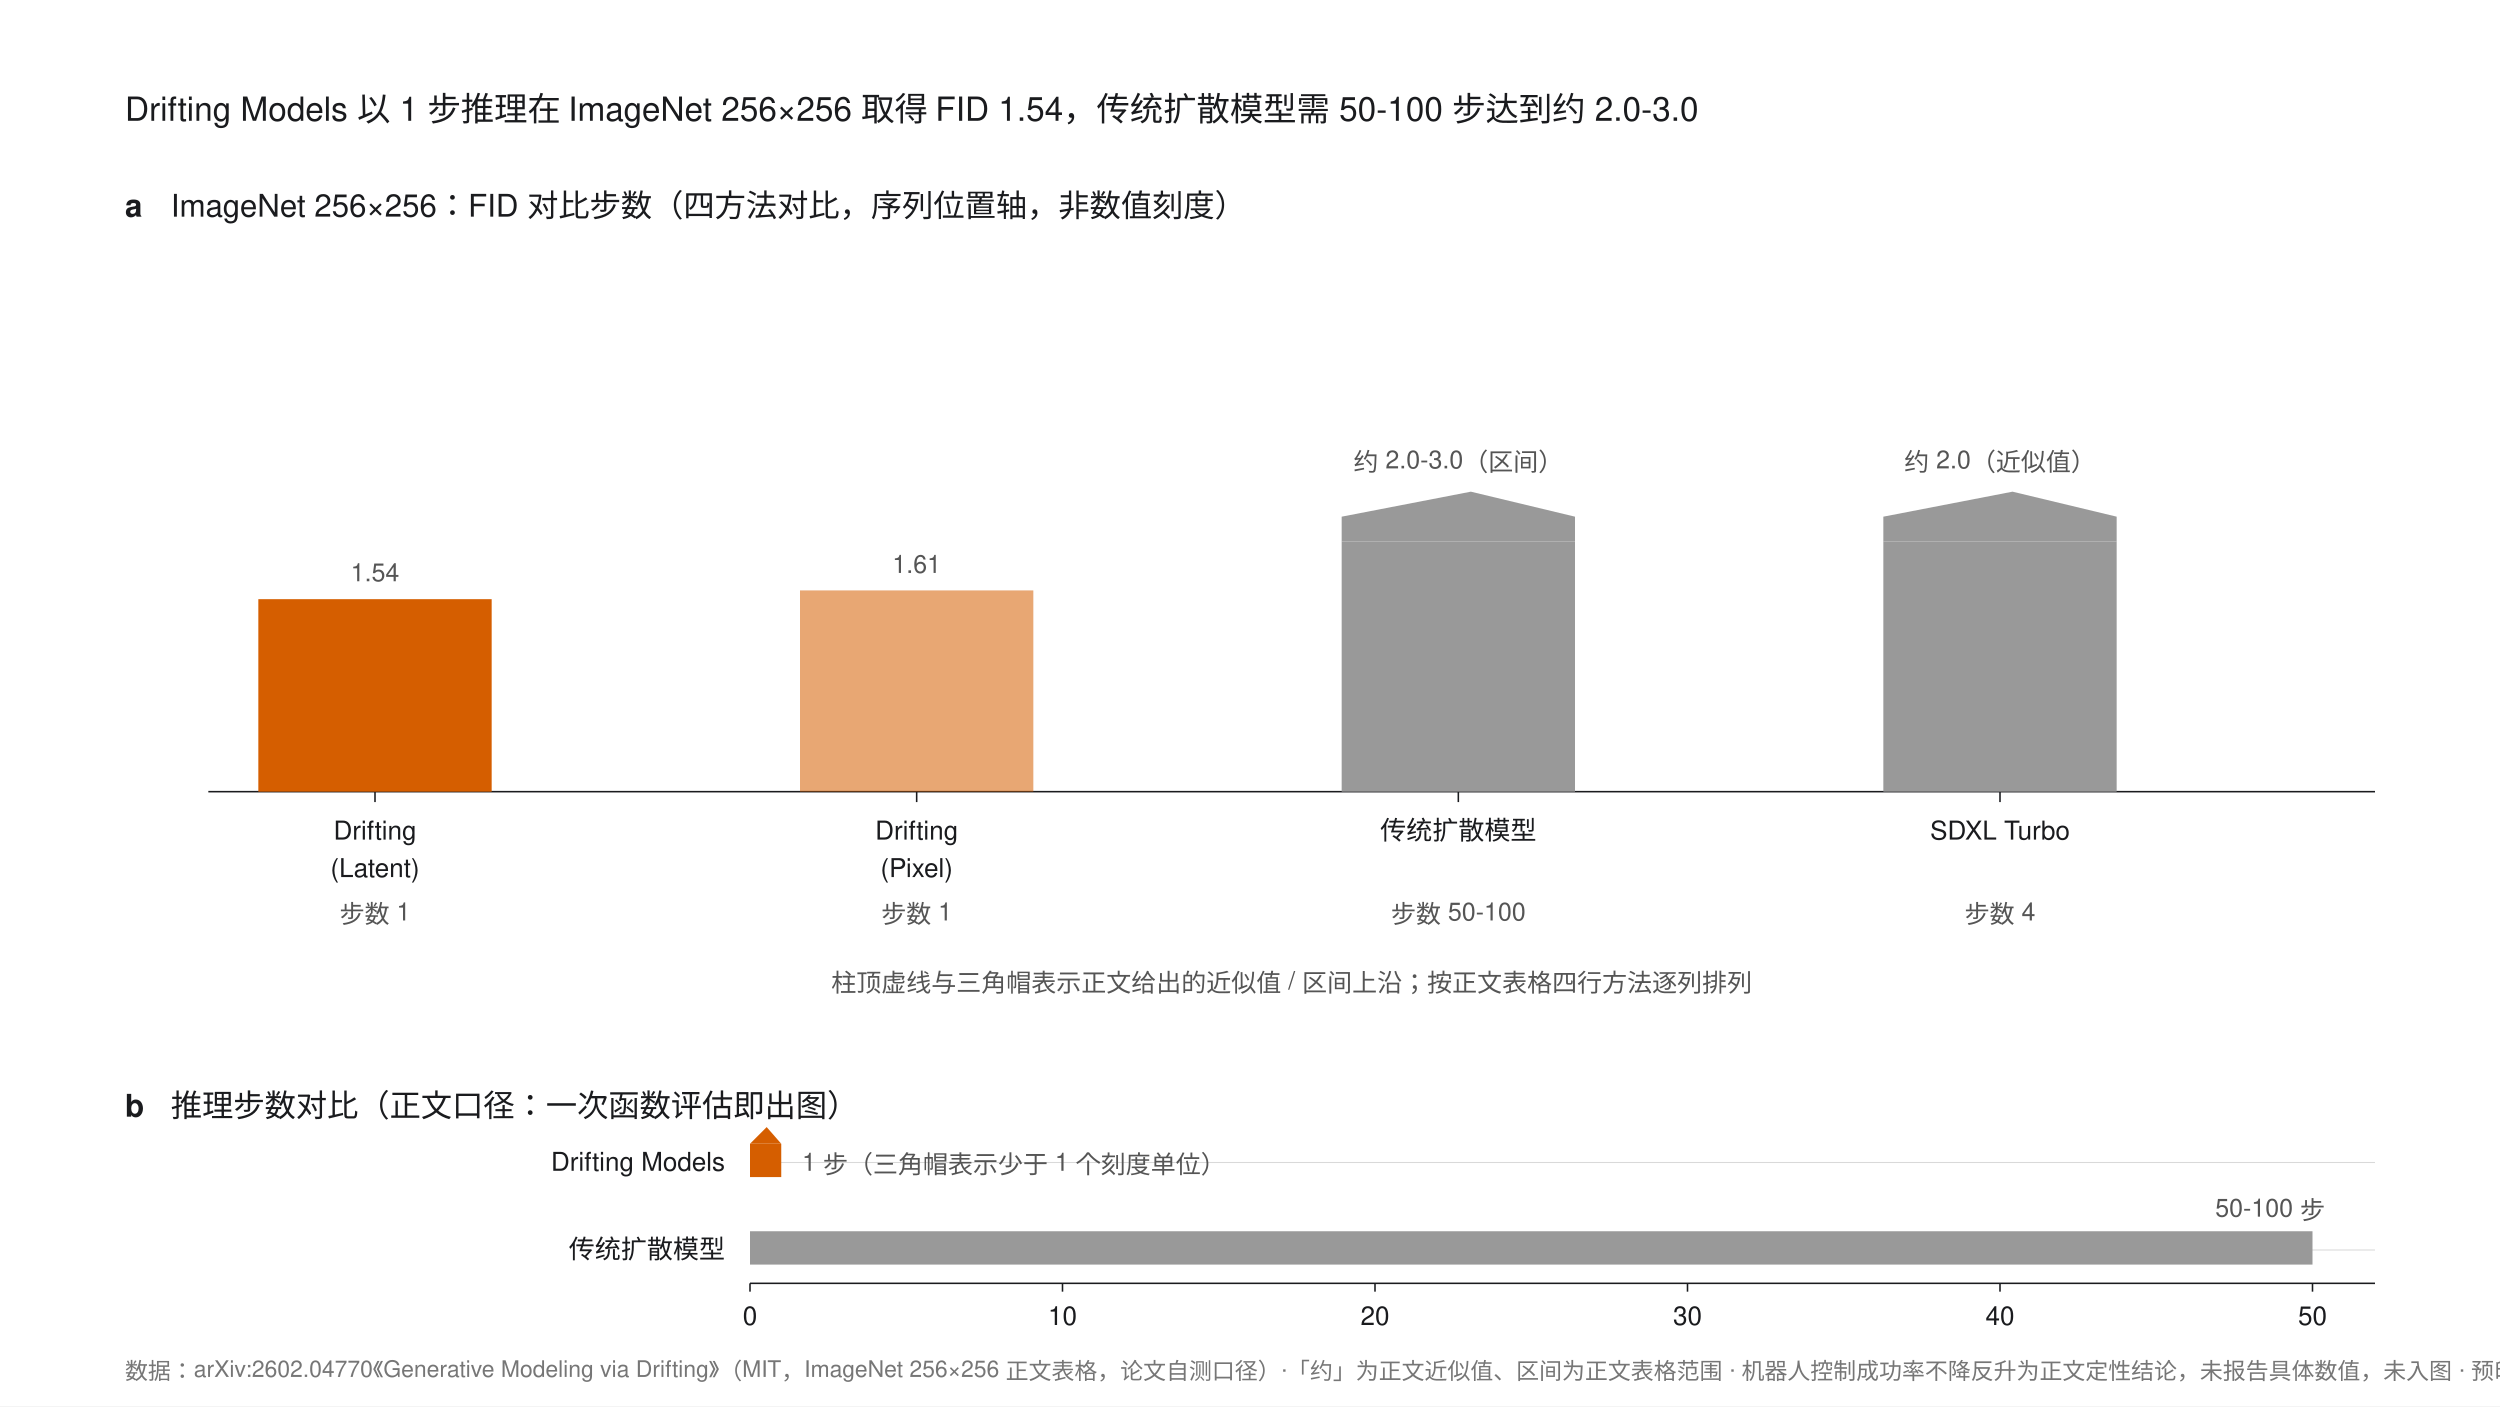
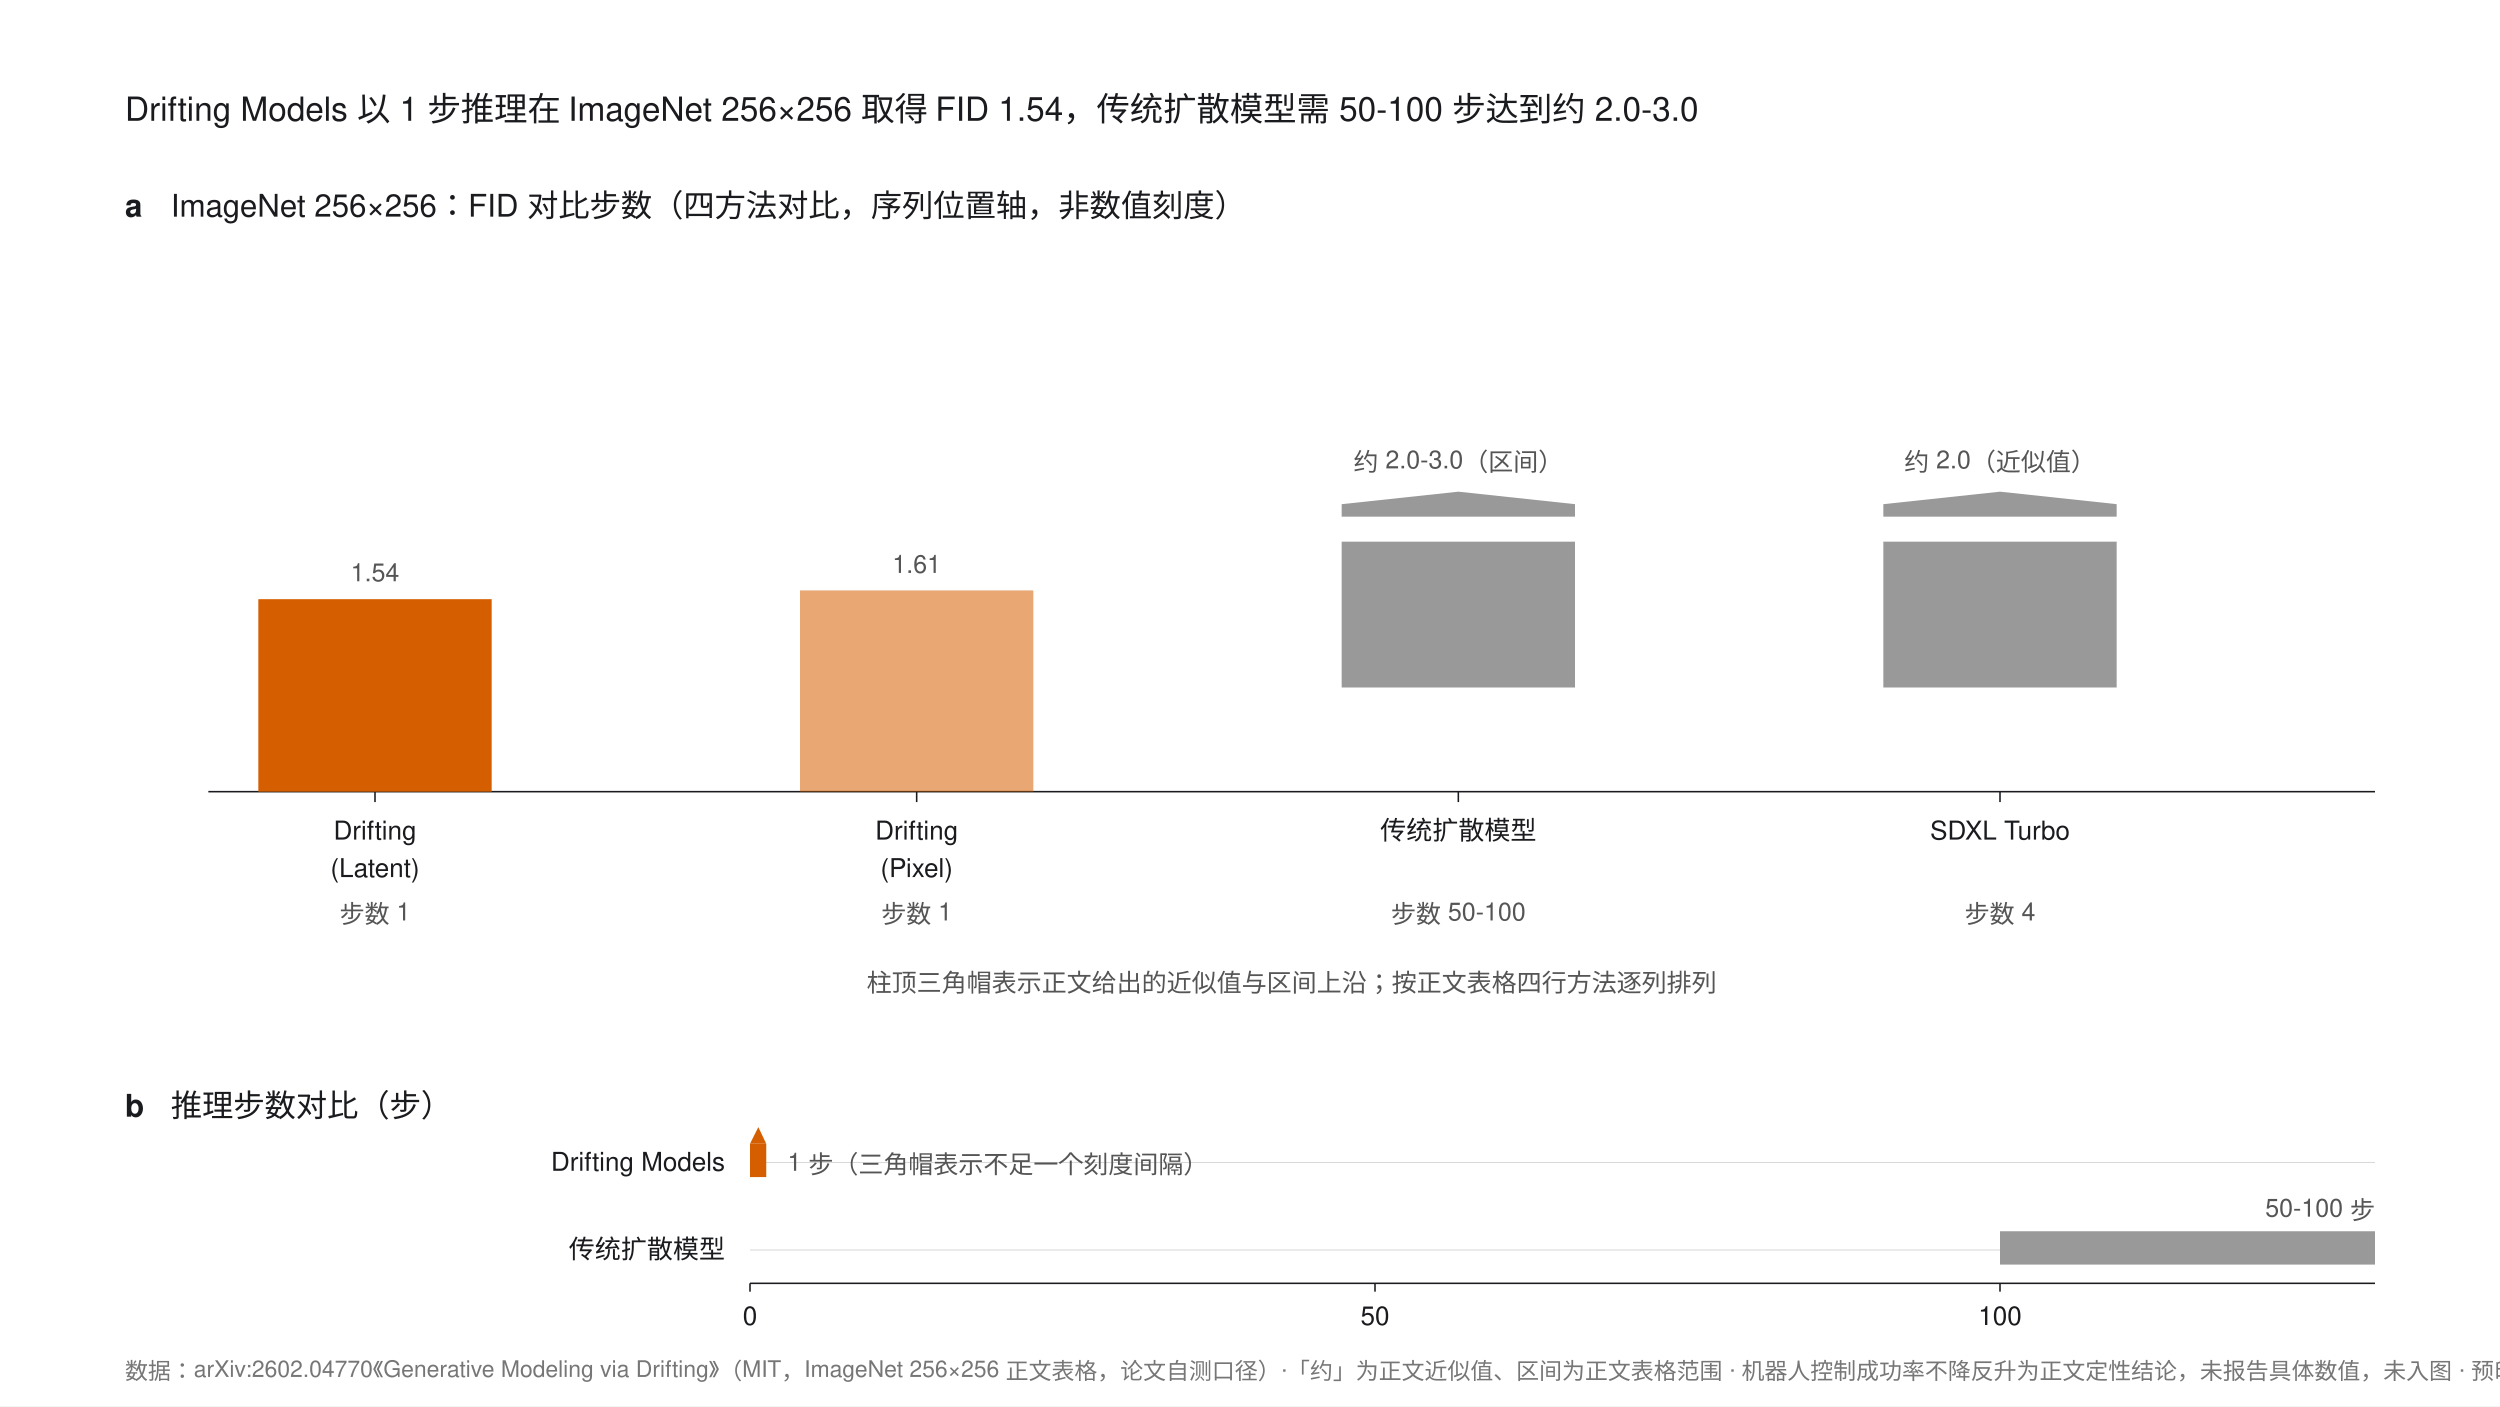
<svg xmlns="http://www.w3.org/2000/svg" width="1200" height="675" viewBox="0 0 1200 675" font-family="'Helvetica Neue',Helvetica,Arial,'PingFang SC',sans-serif">
  <rect width="1200" height="675" fill="#FFFFFF" />
  <text x="60" y="58" font-size="16" fill="#1A1B1E">Drifting Models 以 1 步推理在 ImageNet 256×256 取得 FID 1.54，传统扩散模型需 50-100 步达到约 2.0-3.0</text>
  <text x="60" y="104" font-size="15" font-weight="bold" fill="#1A1B1E">a</text>
  <text x="82" y="104" font-size="15" fill="#1A1B1E">ImageNet 256×256：FID 对比步数（四方法对比，序列位置轴，非数值刻度）</text>
  <line x1="100" y1="380" x2="1140" y2="380" stroke="#1A1B1E" stroke-width="0.75" />
  <g stroke="#1A1B1E" stroke-width="0.75">
    <line x1="180" y1="380" x2="180" y2="385" />
    <line x1="440" y1="380" x2="440" y2="385" />
    <line x1="700" y1="380" x2="700" y2="385" />
    <line x1="960" y1="380" x2="960" y2="385" />
  </g>
  <rect x="124" y="287.6" width="112" height="92.4" fill="#D55E00" />
  <text x="180" y="279" font-size="12" fill="#555" text-anchor="middle">1.54</text>
  <text x="180" y="403" font-size="12.5" fill="#1A1B1E" text-anchor="middle">Drifting</text>
  <text x="180" y="421" font-size="12.5" fill="#1A1B1E" text-anchor="middle">(Latent)</text>
  <text x="180" y="443" font-size="12" fill="#555" text-anchor="middle">步数 1</text>
  <rect x="384" y="283.4" width="112" height="96.6" fill="#D55E00" opacity="0.55" />
  <text x="440" y="275" font-size="12" fill="#555" text-anchor="middle">1.61</text>
  <text x="440" y="403" font-size="12.5" fill="#1A1B1E" text-anchor="middle">Drifting</text>
  <text x="440" y="421" font-size="12.5" fill="#1A1B1E" text-anchor="middle">(Pixel)</text>
  <text x="440" y="443" font-size="12" fill="#555" text-anchor="middle">步数 1</text>
-   <rect x="644" y="260" width="112" height="120" fill="#999999" />
-   <polygon points="644,260 756,260 756,248 706,236 644,248" fill="#999999" />
+   <rect x="644" y="260" width="112" height="70" fill="#999999" />
+   <polygon points="644,248 756,248 756,242 700,236 644,242" fill="#999999" />
  <text x="700" y="226" font-size="12" fill="#555" text-anchor="middle">约 2.0-3.0（区间）</text>
  <text x="700" y="403" font-size="12.5" fill="#1A1B1E" text-anchor="middle">传统扩散模型</text>
  <text x="700" y="443" font-size="12" fill="#555" text-anchor="middle">步数 50-100</text>
-   <rect x="904" y="260" width="112" height="120" fill="#999999" />
-   <polygon points="904,260 1016,260 1016,248 966,236 904,248" fill="#999999" />
+   <rect x="904" y="260" width="112" height="70" fill="#999999" />
+   <polygon points="904,248 1016,248 1016,242 960,236 904,242" fill="#999999" />
  <text x="960" y="226" font-size="12" fill="#555" text-anchor="middle">约 2.0（近似值）</text>
  <text x="960" y="403" font-size="12.5" fill="#1A1B1E" text-anchor="middle">SDXL Turbo</text>
  <text x="960" y="443" font-size="12" fill="#555" text-anchor="middle">步数 4</text>
-   <text x="620" y="476" font-size="12" fill="#555" text-anchor="middle">柱顶虚线与三角帽表示正文给出的近似值 / 区间上沿；按正文表格四行方法逐列排列</text>
+   <text x="620" y="476" font-size="12" fill="#555" text-anchor="middle">柱顶三角帽表示正文给出的近似值与区间上沿；按正文表格四行方法逐列排列</text>
  <text x="60" y="536" font-size="15" font-weight="bold" fill="#1A1B1E">b</text>
-   <text x="82" y="536" font-size="15" fill="#1A1B1E">推理步数对比（正文口径：一次函数评估即出图）</text>
+   <text x="82" y="536" font-size="15" fill="#1A1B1E">推理步数对比（步）</text>
  <g stroke="#D9D9D9" stroke-width="0.5">
    <line x1="360" y1="558" x2="1140" y2="558" />
    <line x1="360" y1="600" x2="1140" y2="600" />
  </g>
  <text x="348" y="562" font-size="12.5" fill="#1A1B1E" text-anchor="end">Drifting Models</text>
-   <rect x="360" y="549" width="15" height="16" fill="#D55E00" />
-   <polygon points="360,549 368,541 375,549" fill="#D55E00" />
-   <text x="385" y="562" font-size="12" fill="#555">1 步（三角帽表示少于 1 个刻度单位）</text>
+   <rect x="360" y="549" width="7.8" height="16" fill="#D55E00" />
+   <polygon points="360,549 364,541 367.8,549" fill="#D55E00" />
+   <text x="378" y="562" font-size="12" fill="#555">1 步（三角帽表示不足一个刻度间隔）</text>
  <text x="348" y="604" font-size="12.5" fill="#1A1B1E" text-anchor="end">传统扩散模型</text>
-   <rect x="360" y="591" width="750" height="16" fill="#999999" />
-   <text x="1116" y="584" font-size="12" fill="#555" text-anchor="end">50-100 步</text>
+   <rect x="960" y="591" width="180" height="16" fill="#999999" />
+   <text x="1140" y="584" font-size="12" fill="#555" text-anchor="end">50-100 步</text>
  <line x1="360" y1="616" x2="1140" y2="616" stroke="#1A1B1E" stroke-width="0.75" />
  <g stroke="#1A1B1E" stroke-width="0.75">
    <line x1="360" y1="616" x2="360" y2="620" />
-     <line x1="510" y1="616" x2="510" y2="620" />
    <line x1="660" y1="616" x2="660" y2="620" />
-     <line x1="810" y1="616" x2="810" y2="620" />
    <line x1="960" y1="616" x2="960" y2="620" />
-     <line x1="1110" y1="616" x2="1110" y2="620" />
  </g>
  <g font-size="12.5" fill="#1A1B1E" text-anchor="middle">
    <text x="360" y="636">0</text>
-     <text x="510" y="636">10</text>
-     <text x="660" y="636">20</text>
-     <text x="810" y="636">30</text>
-     <text x="960" y="636">40</text>
-     <text x="1110" y="636">50</text>
+     <text x="660" y="636">50</text>
+     <text x="960" y="636">100</text>
  </g>
  <text x="60" y="662" font-size="11" fill="#767676">数据：arXiv:2602.04770《Generative Modeling via Drifting》（MIT，ImageNet 256×256 正文表格，论文自测口径）·「约」为正文近似值、区间为正文表格范围 · 机器人控制成功率不降反升为正文定性结论，未报告具体数值，未入图 · 预印本未经同行评审</text>
</svg>
